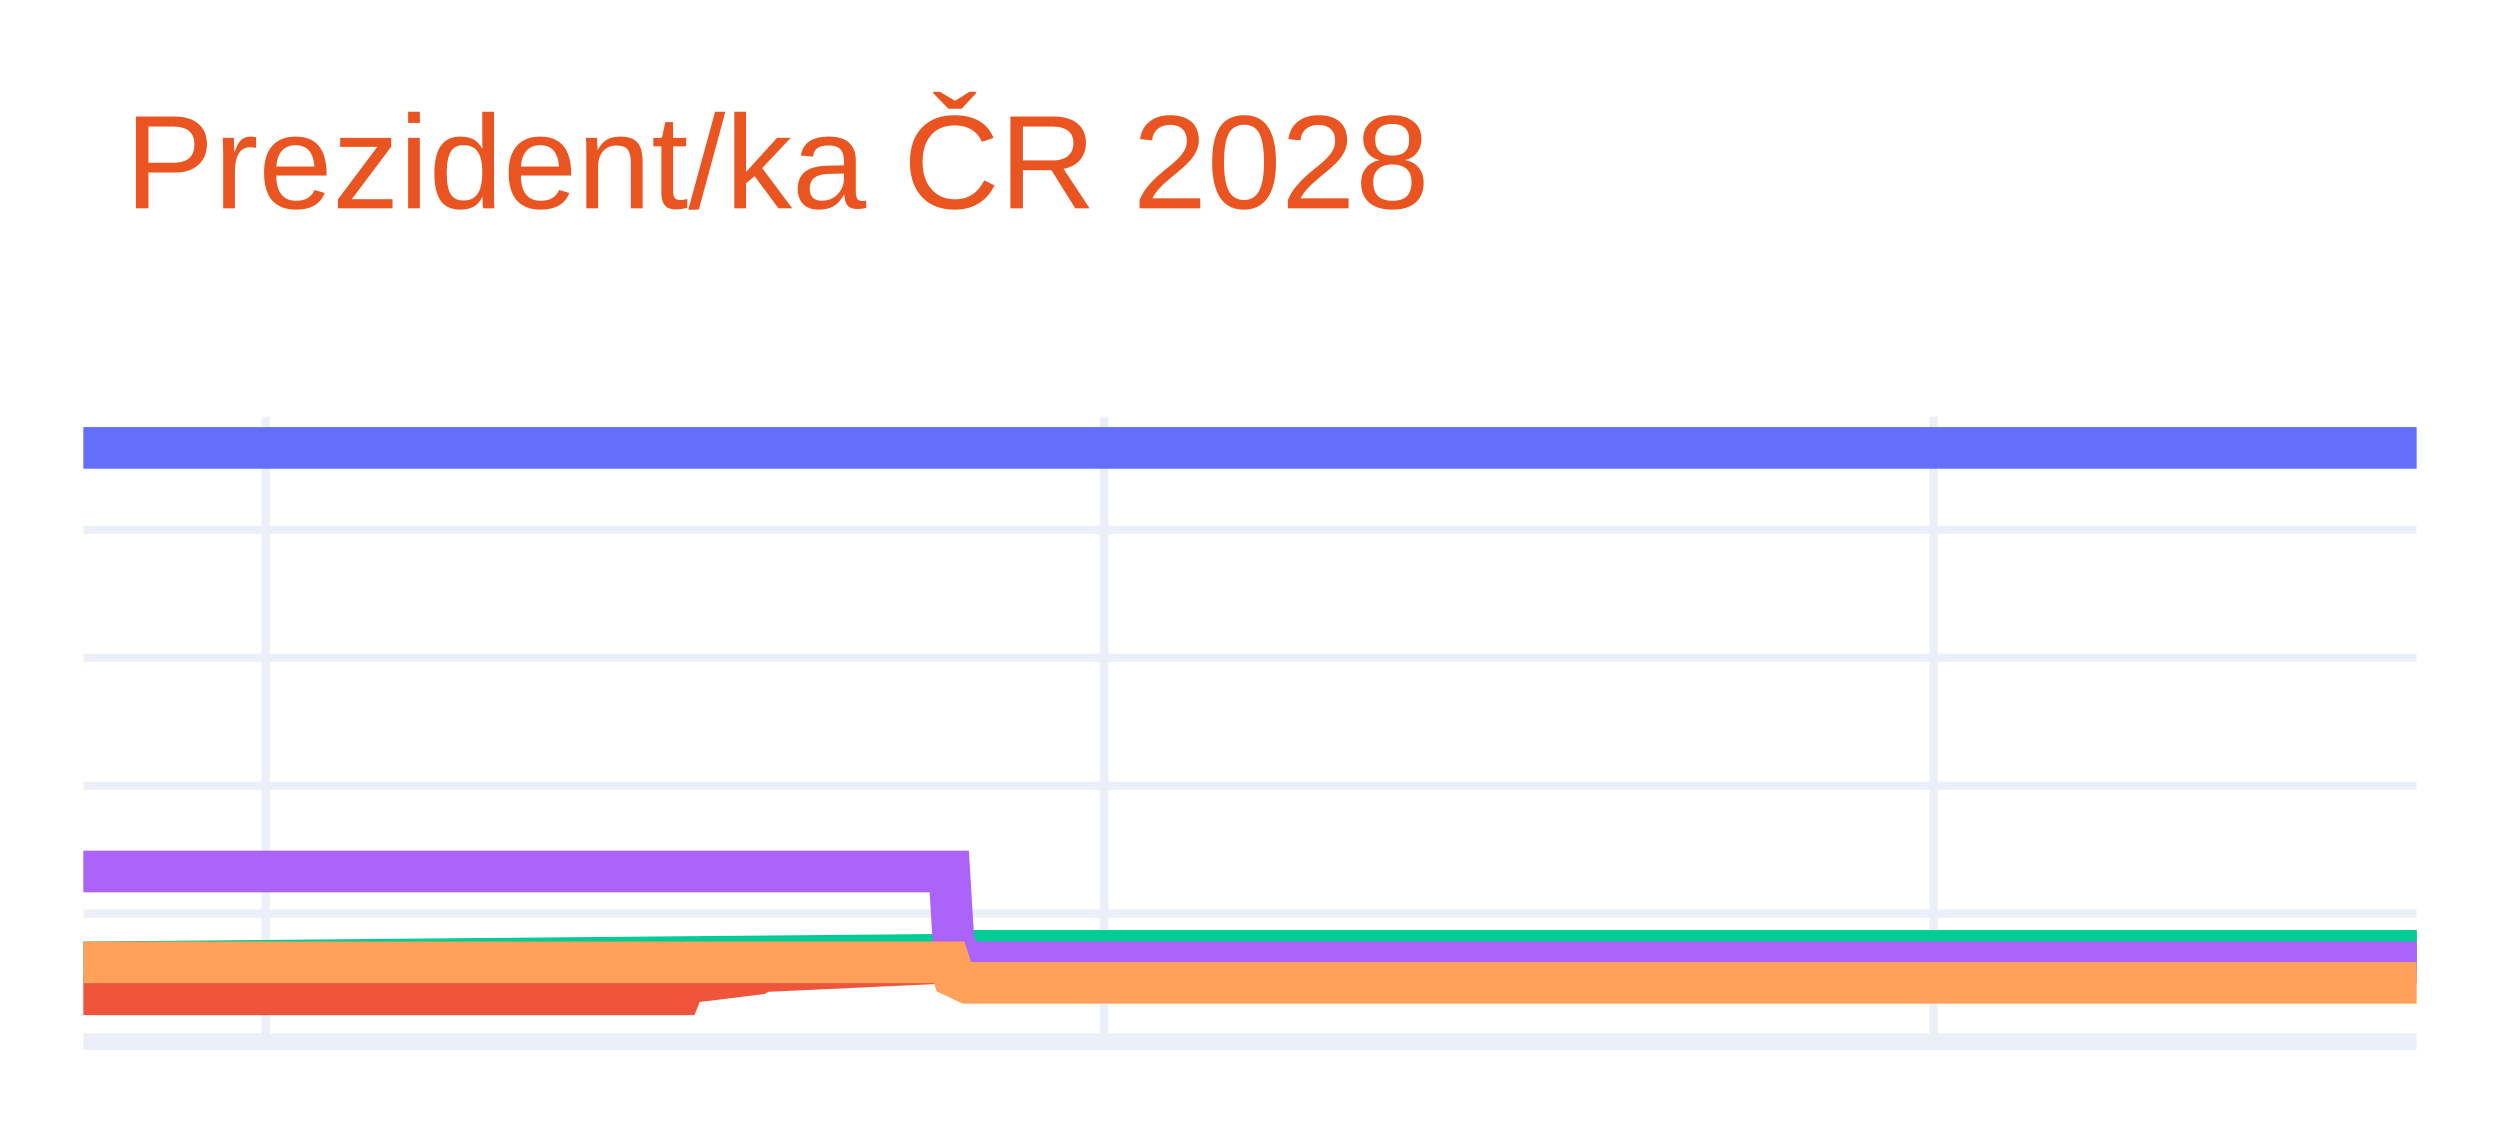
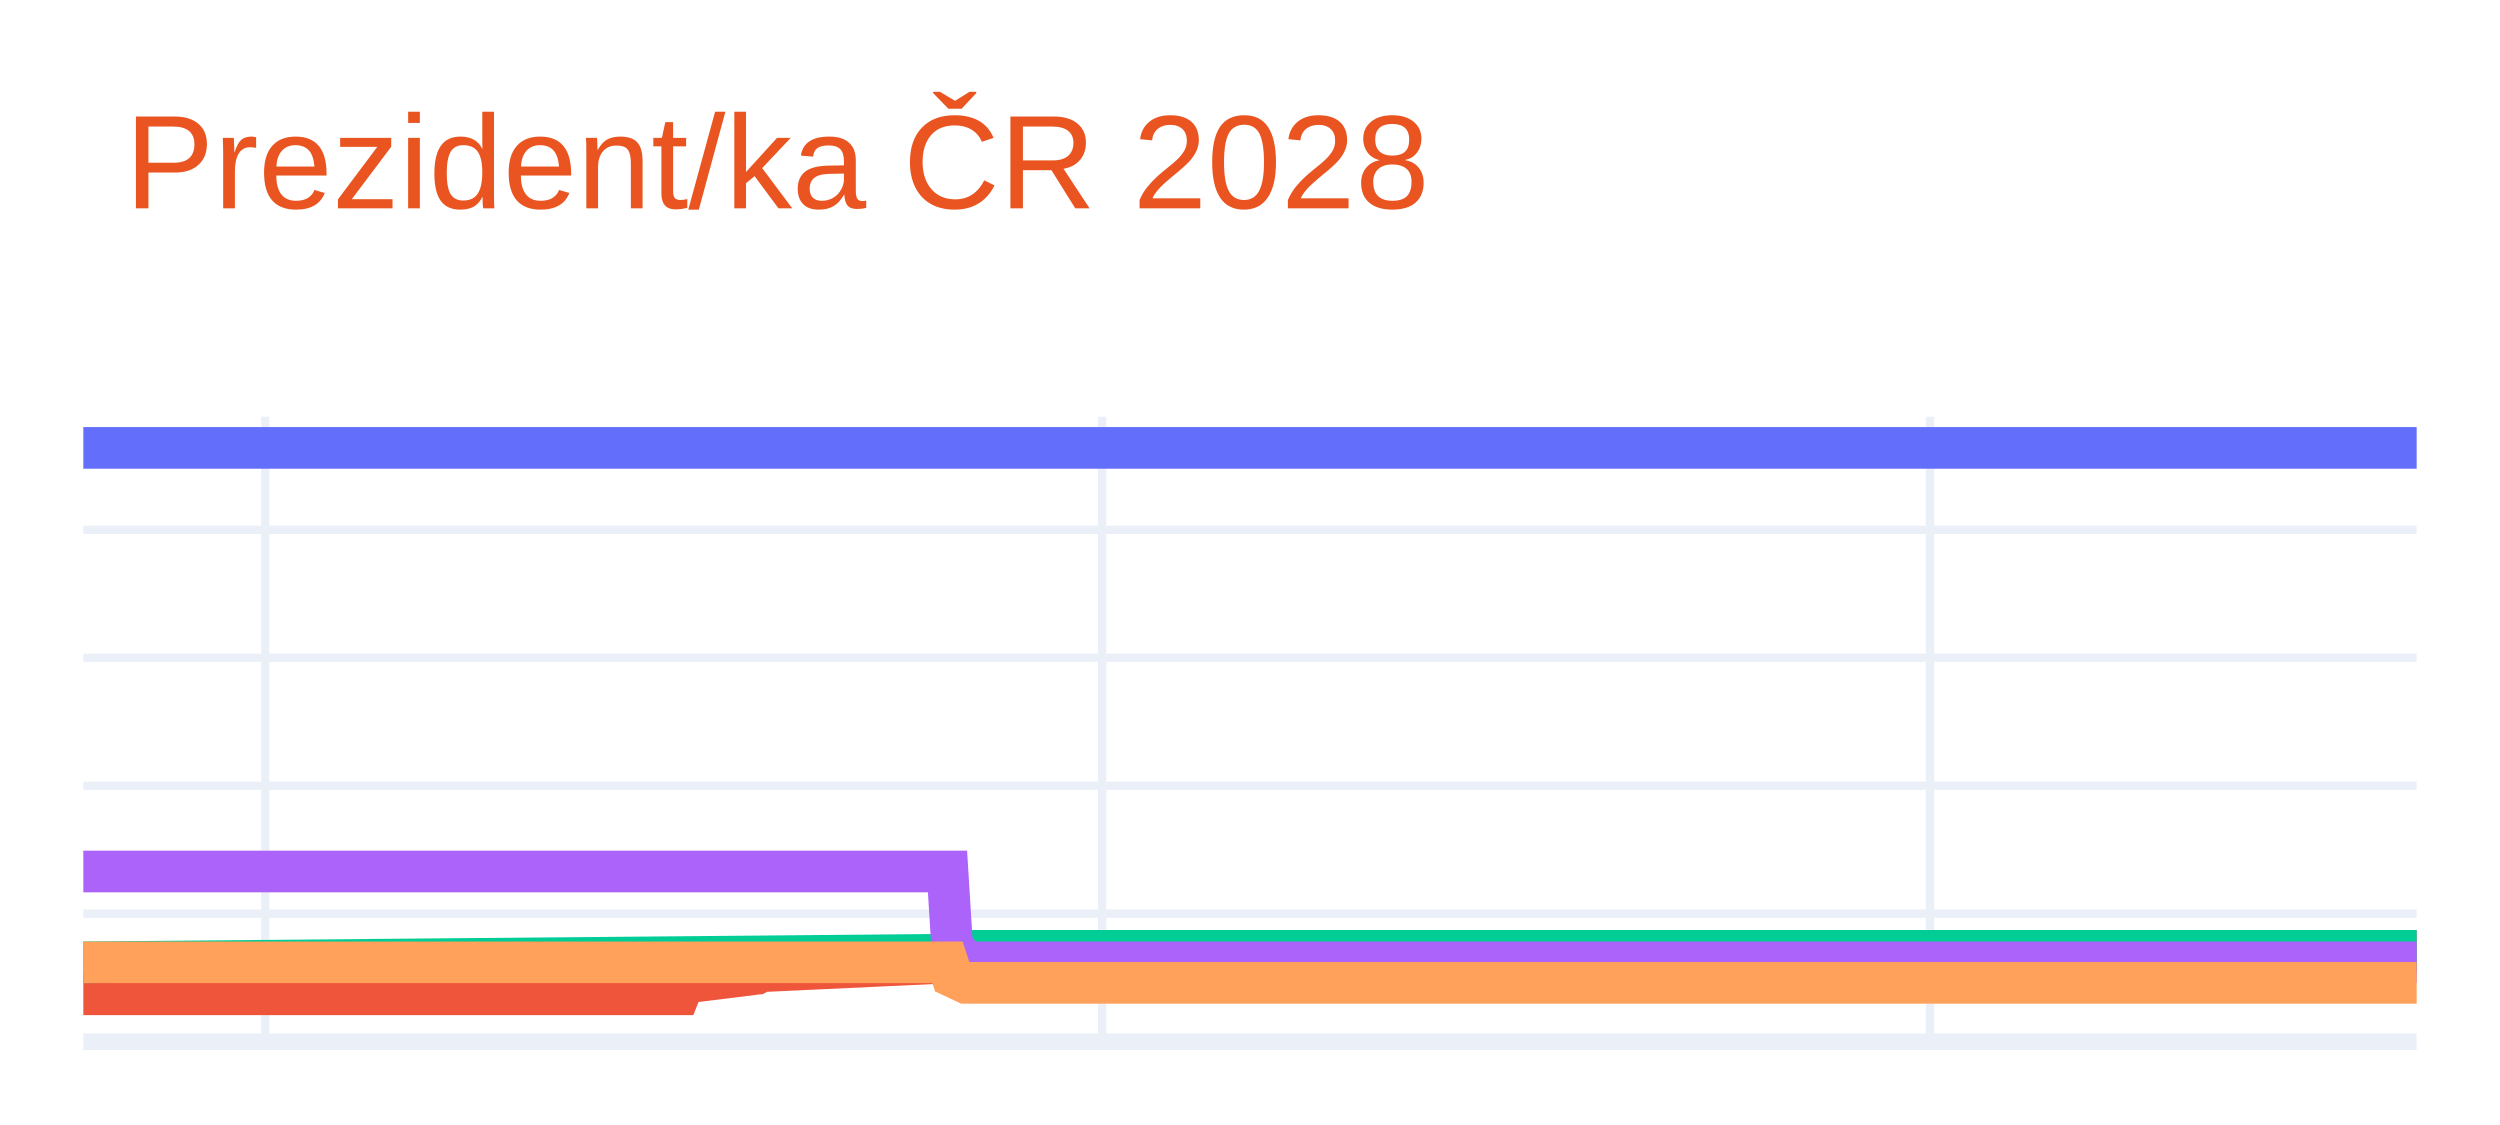
<svg xmlns="http://www.w3.org/2000/svg" class="main-svg" width="300" height="135" style="" viewBox="0 0 300 135">
  <rect x="0" y="0" width="300" height="135" style="fill: rgb(255, 255, 255); fill-opacity: 1;" />
-   <defs id="defs-31d7fc">
+   <defs id="defs-10deea">
    <g class="clips">
-       <clipPath id="clip31d7fcxyplot" class="plotclip">
+       <clipPath id="clip10deeaxyplot" class="plotclip">
        <rect width="280" height="75" />
      </clipPath>
-       <clipPath class="axesclip" id="clip31d7fcx">
+       <clipPath class="axesclip" id="clip10deeax">
        <rect x="10" y="0" width="280" height="135" />
      </clipPath>
-       <clipPath class="axesclip" id="clip31d7fcy">
+       <clipPath class="axesclip" id="clip10deeay">
        <rect x="0" y="50" width="300" height="75" />
      </clipPath>
-       <clipPath class="axesclip" id="clip31d7fcxy">
+       <clipPath class="axesclip" id="clip10deeaxy">
        <rect x="10" y="50" width="280" height="75" />
      </clipPath>
    </g>
    <g class="gradients" />
    <g class="patterns" />
  </defs>
  <g class="bglayer" />
  <g class="layer-below">
    <g class="imagelayer" />
    <g class="shapelayer" />
  </g>
  <g class="cartesianlayer">
    <g class="subplot xy">
      <g class="layer-subplot">
        <g class="shapelayer" />
        <g class="imagelayer" />
      </g>
      <g class="minor-gridlayer">
        <g class="x" />
        <g class="y" />
      </g>
      <g class="gridlayer">
        <g class="x">
-           <path class="xgrid crisp" transform="translate(31.88,0)" d="M0,50v75" style="stroke: rgb(235, 240, 248); stroke-opacity: 1; stroke-width: 1px;" />
-           <path class="xgrid crisp" transform="translate(132.5,0)" d="M0,50v75" style="stroke: rgb(235, 240, 248); stroke-opacity: 1; stroke-width: 1px;" />
-           <path class="xgrid crisp" transform="translate(232.03,0)" d="M0,50v75" style="stroke: rgb(235, 240, 248); stroke-opacity: 1; stroke-width: 1px;" />
+           <path class="xgrid crisp" transform="translate(31.83,0)" d="M0,50v75" style="stroke: rgb(235, 240, 248); stroke-opacity: 1; stroke-width: 1px;" />
+           <path class="xgrid crisp" transform="translate(132.26,0)" d="M0,50v75" style="stroke: rgb(235, 240, 248); stroke-opacity: 1; stroke-width: 1px;" />
+           <path class="xgrid crisp" transform="translate(231.6,0)" d="M0,50v75" style="stroke: rgb(235, 240, 248); stroke-opacity: 1; stroke-width: 1px;" />
        </g>
        <g class="y">
          <path class="ygrid crisp" transform="translate(0,109.64)" d="M10,0h280" style="stroke: rgb(235, 240, 248); stroke-opacity: 1; stroke-width: 1px;" />
          <path class="ygrid crisp" transform="translate(0,94.29)" d="M10,0h280" style="stroke: rgb(235, 240, 248); stroke-opacity: 1; stroke-width: 1px;" />
          <path class="ygrid crisp" transform="translate(0,78.93)" d="M10,0h280" style="stroke: rgb(235, 240, 248); stroke-opacity: 1; stroke-width: 1px;" />
          <path class="ygrid crisp" transform="translate(0,63.58)" d="M10,0h280" style="stroke: rgb(235, 240, 248); stroke-opacity: 1; stroke-width: 1px;" />
        </g>
      </g>
      <g class="zerolinelayer">
        <path class="yzl zl crisp" transform="translate(0,125)" d="M10,0h280" style="stroke: rgb(235, 240, 248); stroke-opacity: 1; stroke-width: 2px;" />
      </g>
      <g class="layer-between">
        <g class="shapelayer" />
        <g class="imagelayer" />
      </g>
      <path class="xlines-below" />
      <path class="ylines-below" />
      <g class="overlines-below" />
      <g class="xaxislayer-below" />
      <g class="yaxislayer-below" />
      <g class="overaxes-below" />
      <g class="overplot">
-         <g class="xy" transform="translate(10,50)" clip-path="url(#clip31d7fcxyplot)">
+         <g class="xy" transform="translate(10,50)" clip-path="url(#clip10deeaxyplot)">
          <g class="scatterlayer mlayer">
-             <g class="trace scatter traceb0cac7" style="stroke-miterlimit: 2; opacity: 1;">
+             <g class="trace scatter trace2b7c2f" style="stroke-miterlimit: 2; opacity: 1;">
              <g class="fills" />
              <g class="errorbars" />
              <g class="lines">
                <path class="js-line" d="M0,3.75L280,3.75" style="vector-effect: none; fill: none; stroke: rgb(99, 110, 250); stroke-opacity: 1; stroke-width: 5px; opacity: 1;" />
              </g>
              <g class="points" />
              <g class="text" />
            </g>
-             <g class="trace scatter trace8da1ac" style="stroke-miterlimit: 2; opacity: 1;">
+             <g class="trace scatter traceb0316c" style="stroke-miterlimit: 2; opacity: 1;">
              <g class="fills" />
              <g class="errorbars" />
              <g class="lines">
-                 <path class="js-line" d="M0,69.32L71.64,69.32L72.19,67.94L80.94,66.86L81.48,66.55L104.45,65.48L105,64.87L280,64.1" style="vector-effect: none; fill: none; stroke: rgb(239, 85, 59); stroke-opacity: 1; stroke-width: 5px; opacity: 1;" />
+                 <path class="js-line" d="M0,69.32L71.5,69.32L72.05,67.94L80.78,66.86L81.33,66.55L104.25,65.48L104.8,64.87L280,64.1" style="vector-effect: none; fill: none; stroke: rgb(239, 85, 59); stroke-opacity: 1; stroke-width: 5px; opacity: 1;" />
              </g>
              <g class="points" />
              <g class="text" />
            </g>
-             <g class="trace scatter trace6eb8a2" style="stroke-miterlimit: 2; opacity: 1;">
+             <g class="trace scatter traceff26e5" style="stroke-miterlimit: 2; opacity: 1;">
              <g class="fills" />
              <g class="errorbars" />
              <g class="lines">
-                 <path class="js-line" d="M0,65.48L104.45,64.56L105,64.1L280,64.1" style="vector-effect: none; fill: none; stroke: rgb(0, 204, 150); stroke-opacity: 1; stroke-width: 5px; opacity: 1;" />
+                 <path class="js-line" d="M0,65.48L104.25,64.56L104.8,64.1L280,64.1" style="vector-effect: none; fill: none; stroke: rgb(0, 204, 150); stroke-opacity: 1; stroke-width: 5px; opacity: 1;" />
              </g>
              <g class="points" />
              <g class="text" />
            </g>
-             <g class="trace scatter trace227ca6" style="stroke-miterlimit: 2; opacity: 1;">
+             <g class="trace scatter trace8ca683" style="stroke-miterlimit: 2; opacity: 1;">
              <g class="fills" />
              <g class="errorbars" />
              <g class="lines">
-                 <path class="js-line" d="M0,54.58L103.91,54.58L104.45,63.48L106.09,65.48L106.64,65.48L280,65.48" style="vector-effect: none; fill: none; stroke: rgb(171, 99, 250); stroke-opacity: 1; stroke-width: 5px; opacity: 1;" />
+                 <path class="js-line" d="M0,54.58L103.7,54.58L104.25,63.48L105.89,65.48L106.43,65.48L280,65.48" style="vector-effect: none; fill: none; stroke: rgb(171, 99, 250); stroke-opacity: 1; stroke-width: 5px; opacity: 1;" />
              </g>
              <g class="points" />
              <g class="text" />
            </g>
-             <g class="trace scatter trace70c64d" style="stroke-miterlimit: 2; opacity: 1;">
+             <g class="trace scatter trace95594b" style="stroke-miterlimit: 2; opacity: 1;">
              <g class="fills" />
              <g class="errorbars" />
              <g class="lines">
-                 <path class="js-line" d="M0,65.48L103.91,65.48L104.45,67.17L106.09,67.94L106.64,67.94L280,67.94" style="vector-effect: none; fill: none; stroke: rgb(255, 161, 90); stroke-opacity: 1; stroke-width: 5px; opacity: 1;" />
+                 <path class="js-line" d="M0,65.48L103.7,65.48L104.25,67.17L105.89,67.94L106.43,67.94L280,67.94" style="vector-effect: none; fill: none; stroke: rgb(255, 161, 90); stroke-opacity: 1; stroke-width: 5px; opacity: 1;" />
              </g>
              <g class="points" />
              <g class="text" />
            </g>
          </g>
        </g>
      </g>
      <path class="xlines-above crisp" d="M0,0" style="fill: none;" />
      <path class="ylines-above crisp" d="M0,0" style="fill: none;" />
      <g class="overlines-above" />
      <g class="xaxislayer-above" />
      <g class="yaxislayer-above" />
      <g class="overaxes-above" />
    </g>
  </g>
  <g class="polarlayer" />
  <g class="smithlayer" />
  <g class="ternarylayer" />
  <g class="geolayer" />
  <g class="funnelarealayer" />
  <g class="pielayer" />
  <g class="iciclelayer" />
  <g class="treemaplayer" />
  <g class="sunburstlayer" />
  <g class="glimages" />
-   <defs id="topdefs-31d7fc">
+   <defs id="topdefs-10deea">
    <g class="clips" />
  </defs>
  <g class="layer-above">
    <g class="imagelayer" />
    <g class="shapelayer" />
  </g>
  <g class="infolayer">
    <g class="g-gtitle">
      <text class="gtitle" x="15" y="25" text-anchor="start" dy="0em" style="opacity: 1; font-family: Ubuntu, verdana, arial, sans-serif; font-size: 16px; fill: rgb(233, 84, 32); fill-opacity: 1; white-space: pre;">Prezident/ka ČR 2028</text>
    </g>
    <g class="g-xtitle" />
    <g class="g-ytitle" />
  </g>
</svg>
